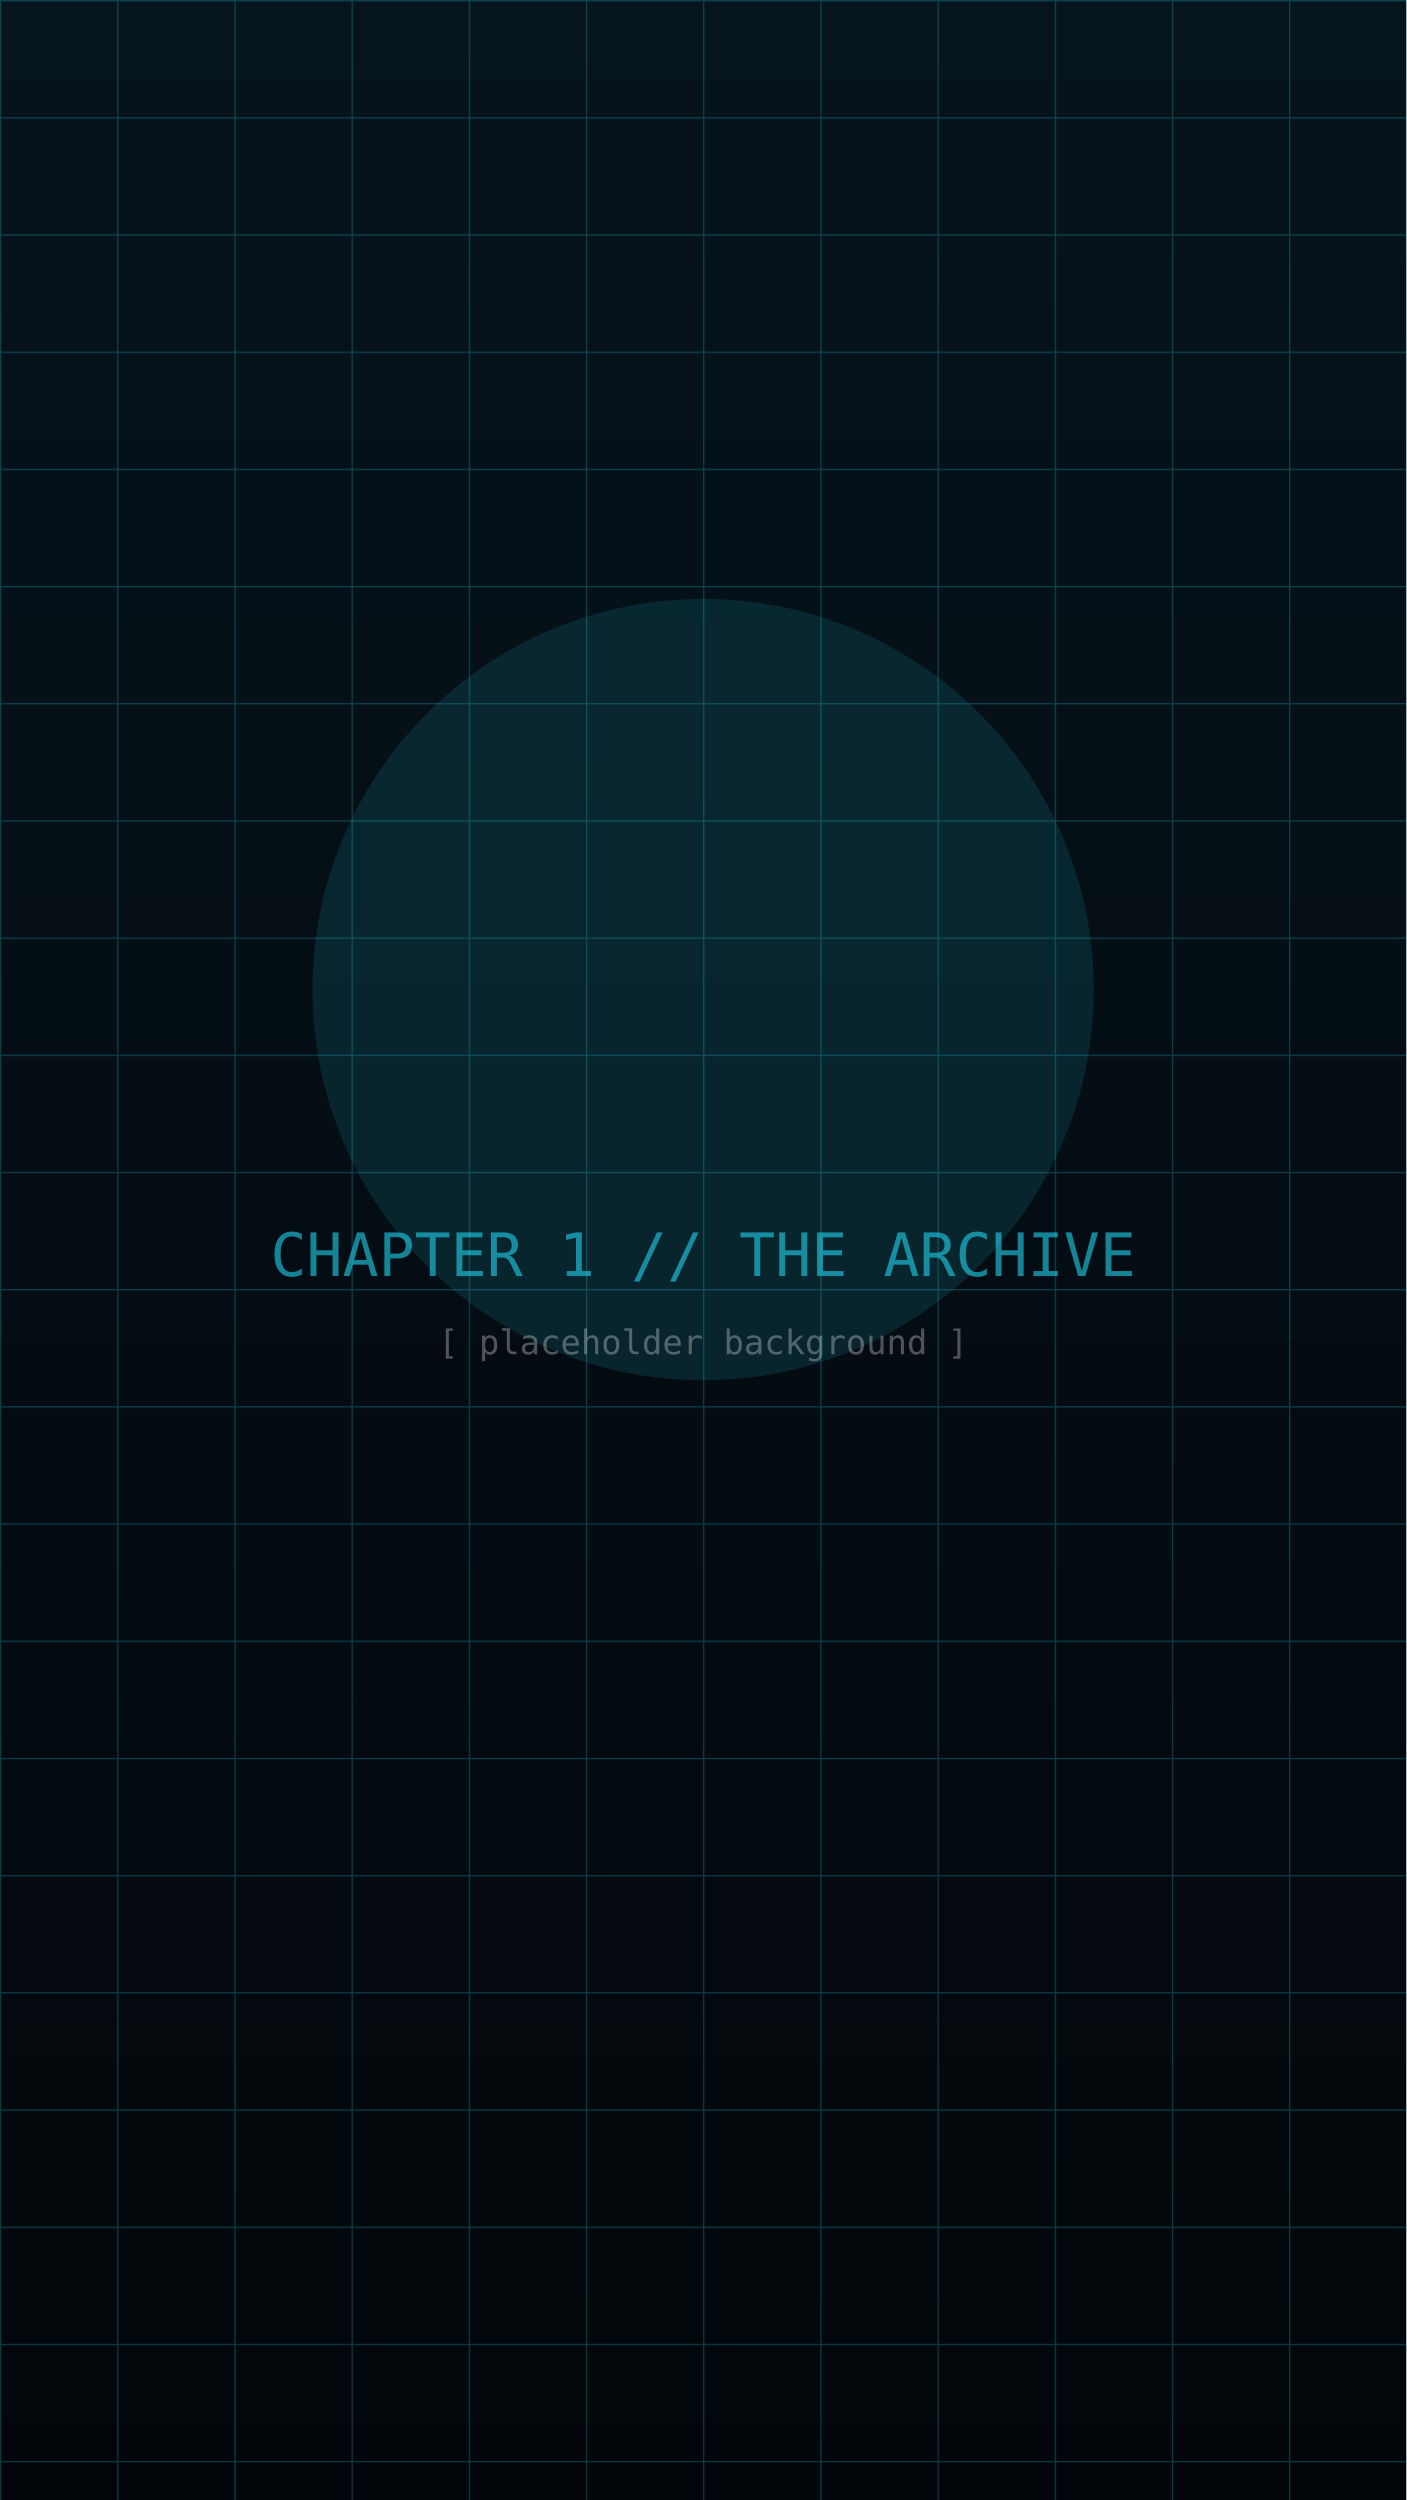
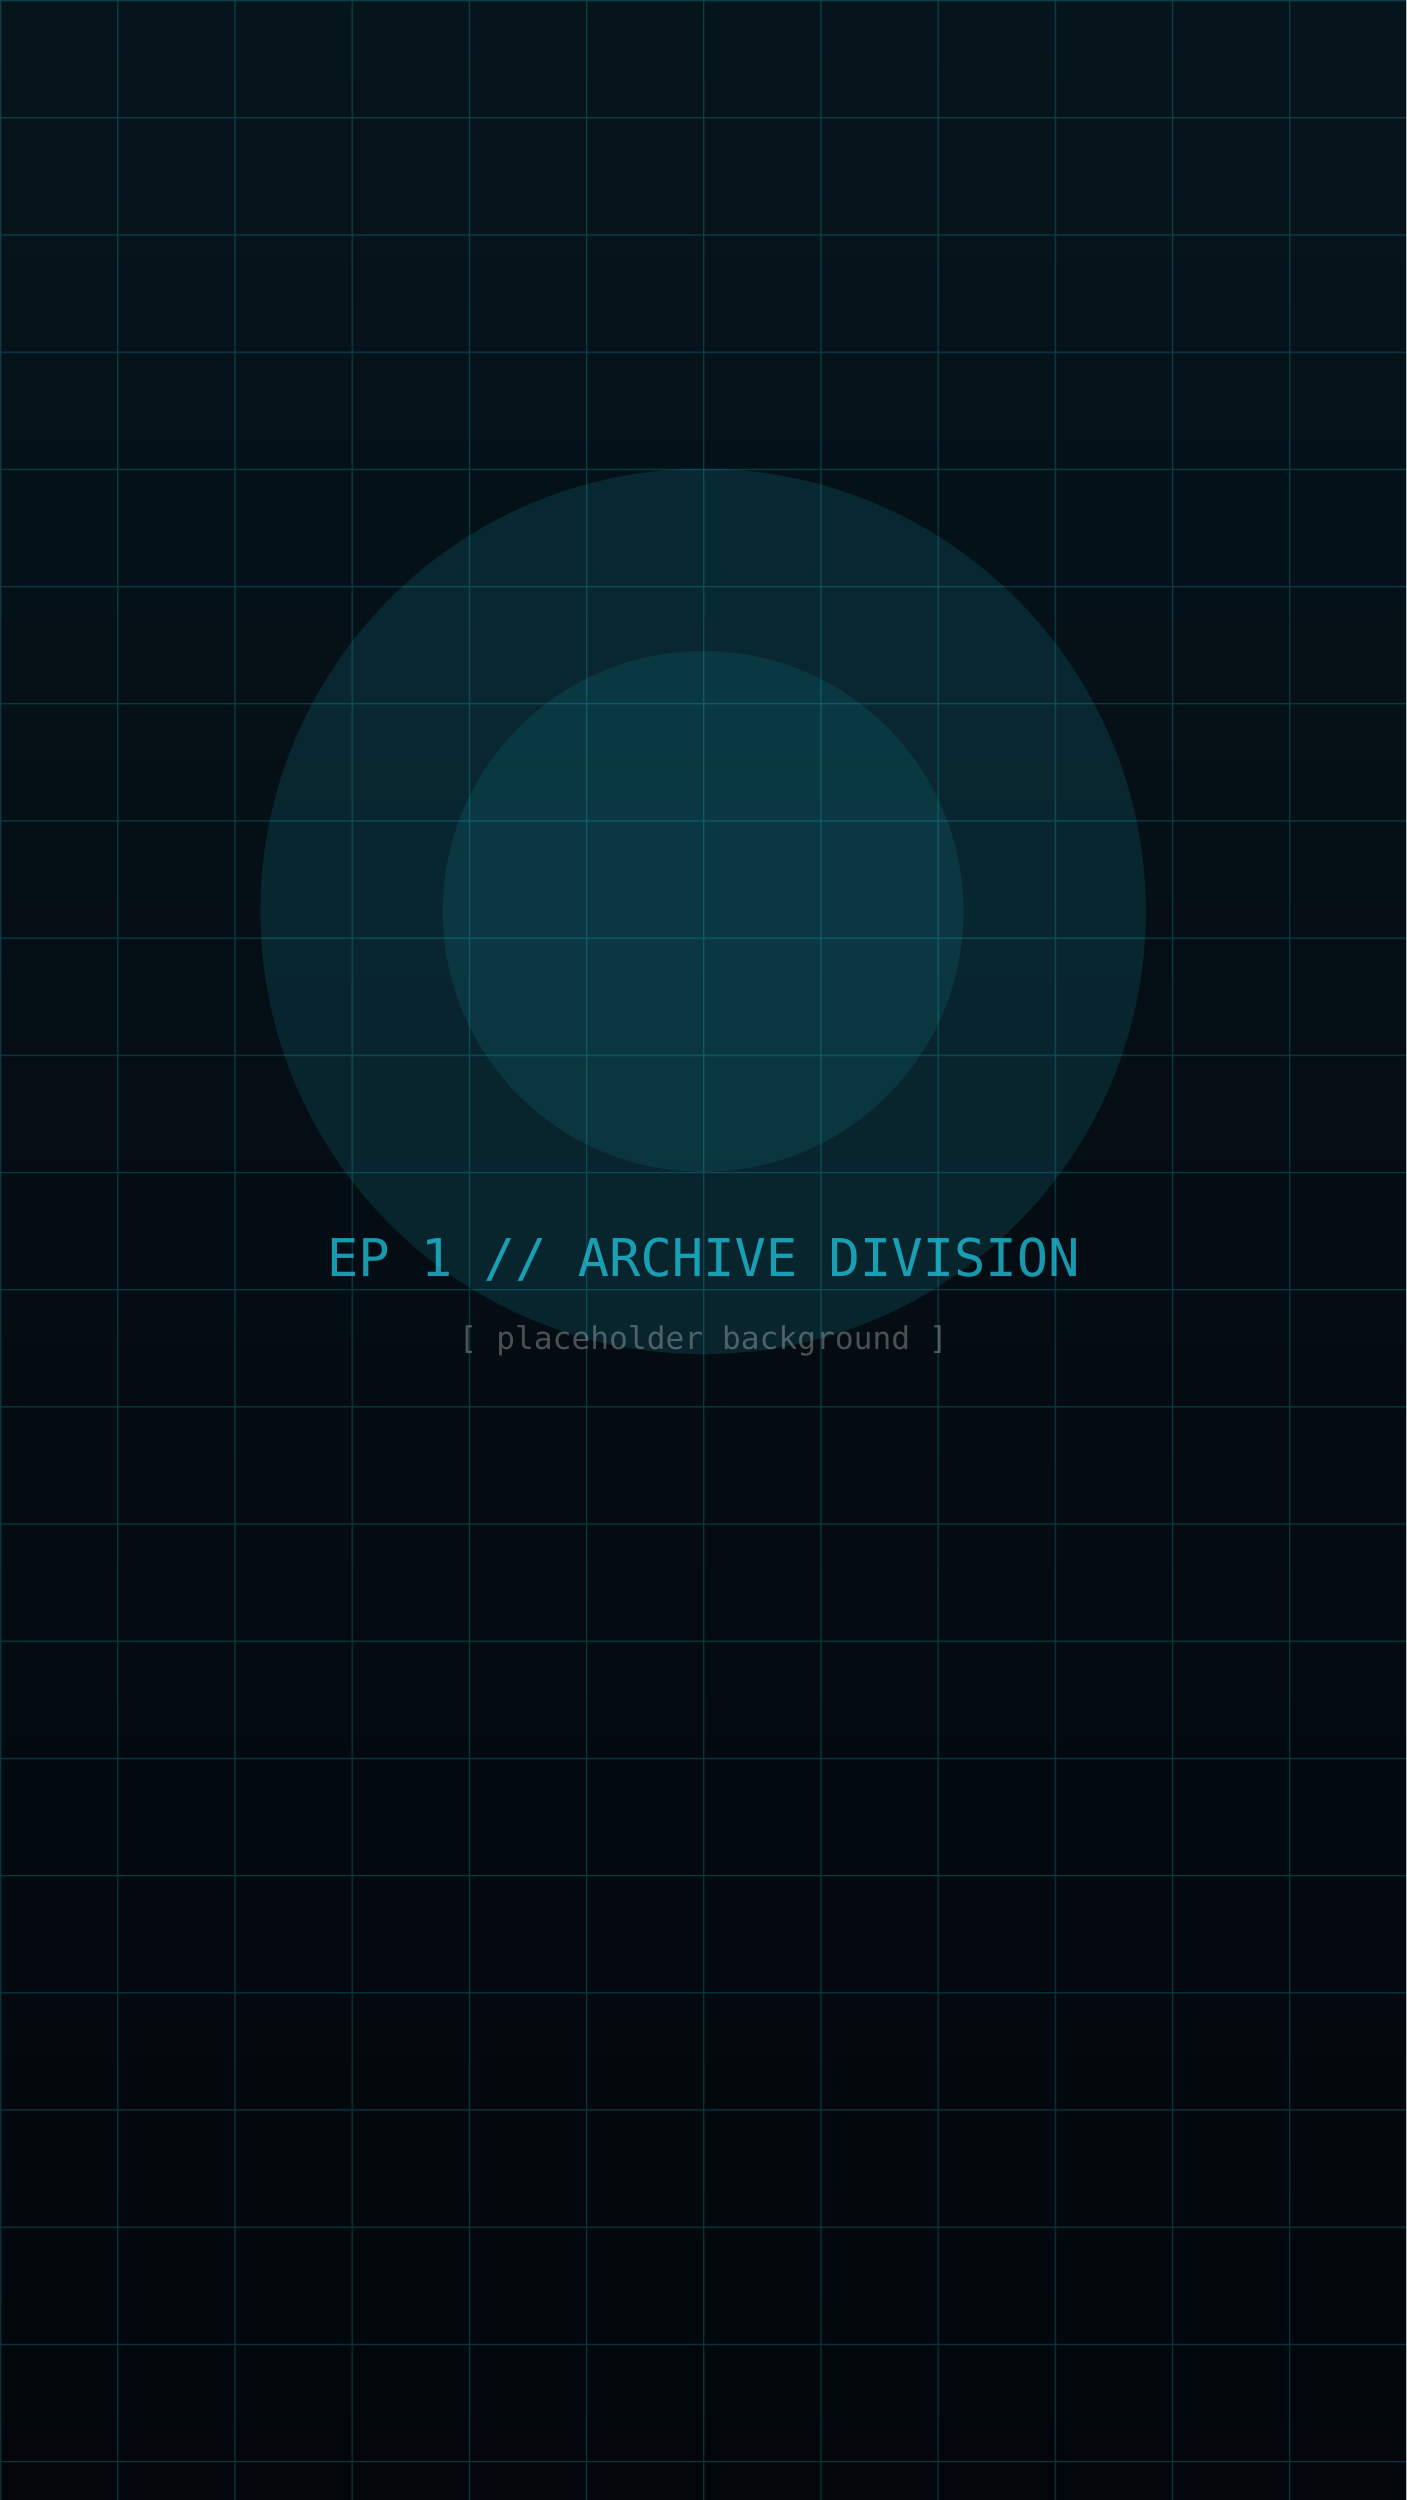
<svg xmlns="http://www.w3.org/2000/svg" width="1080" height="1920" viewBox="0 0 1080 1920">
  <defs>
    <linearGradient id="g" x1="0" y1="0" x2="0" y2="1">
      <stop offset="0" stop-color="#06141c" />
      <stop offset="1" stop-color="#02060a" />
    </linearGradient>
    <pattern id="grid" width="90" height="90" patternUnits="userSpaceOnUse">
-       <path d="M90 0H0V90" fill="none" stroke="#22d3ee" stroke-opacity="0.25" stroke-width="2" />
+       <path d="M90 0H0V90" fill="none" stroke="#22d3ee" stroke-opacity="0.22" stroke-width="2" />
    </pattern>
  </defs>
  <rect width="1080" height="1920" fill="url(#g)" />
  <rect width="1080" height="1920" fill="url(#grid)" />
-   <circle cx="540" cy="760" r="300" fill="#22d3ee" fill-opacity="0.12" />
-   <text x="540" y="980" font-family="monospace" font-size="46" fill="#22d3ee" fill-opacity="0.6" text-anchor="middle">CHAPTER 1 // THE ARCHIVE</text>
-   <text x="540" y="1040" font-family="monospace" font-size="26" fill="#ffffff" fill-opacity="0.3" text-anchor="middle">[ placeholder background ]</text>
+   <circle cx="540" cy="700" r="340" fill="#22d3ee" fill-opacity="0.12" />
+   <circle cx="540" cy="700" r="200" fill="#22d3ee" fill-opacity="0.10" />
+   <text x="540" y="980" font-family="monospace" font-size="40" fill="#22d3ee" fill-opacity="0.7" text-anchor="middle">EP 1 // ARCHIVE DIVISION</text>
+   <text x="540" y="1036" font-family="monospace" font-size="24" fill="#ffffff" fill-opacity="0.28" text-anchor="middle">[ placeholder background ]</text>
</svg>
